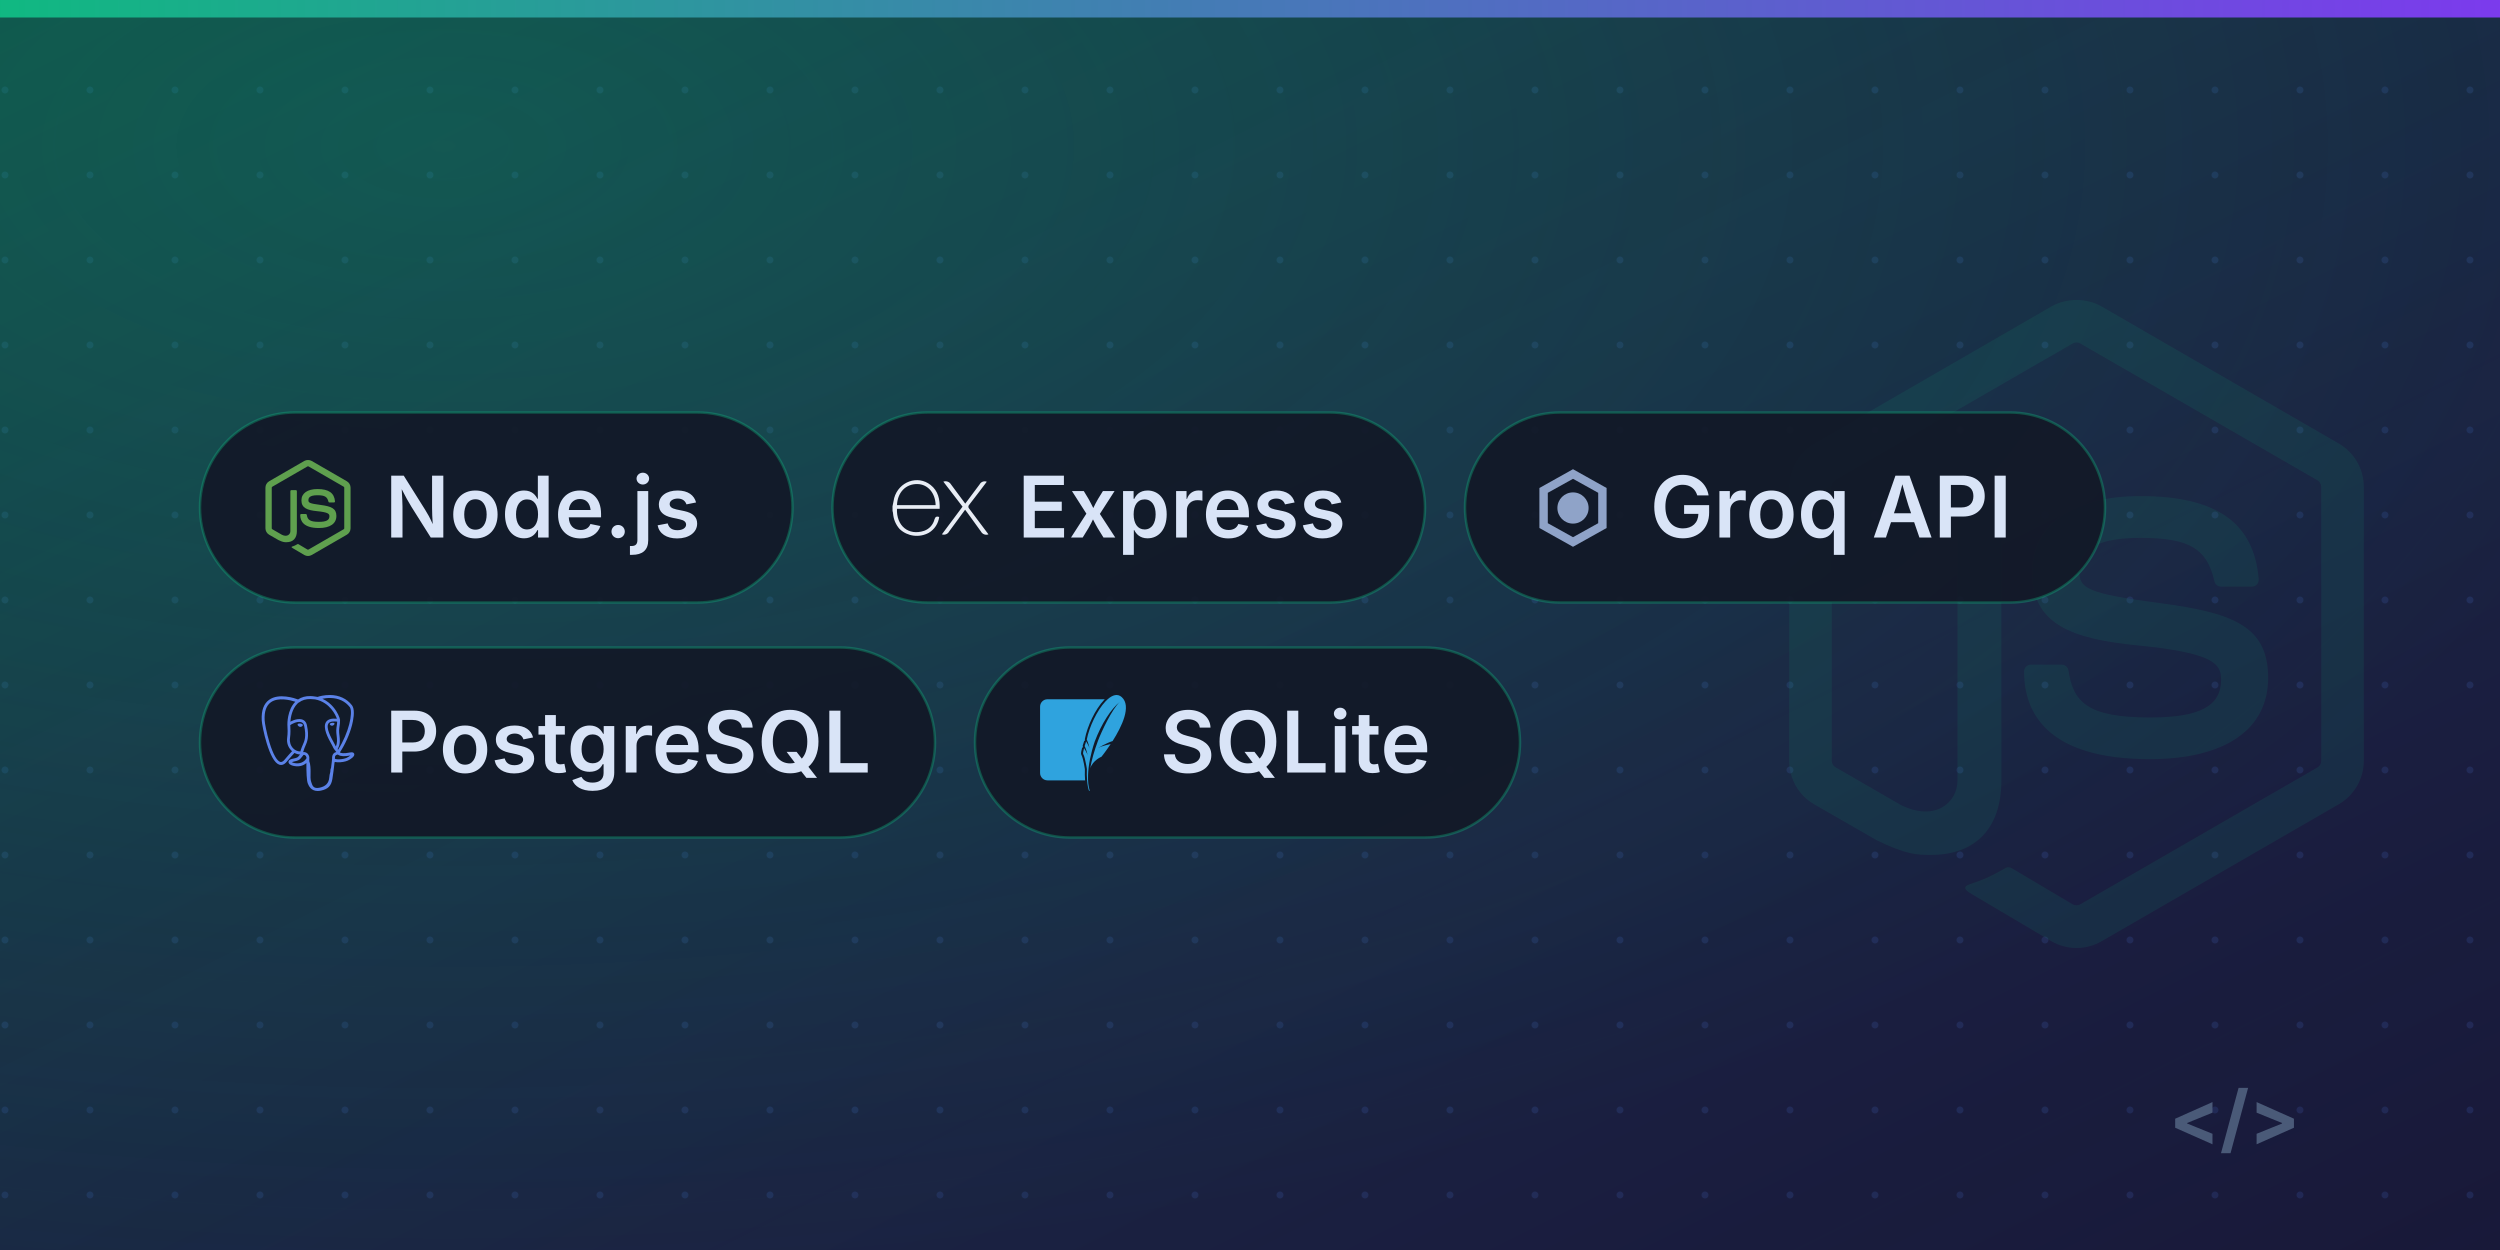
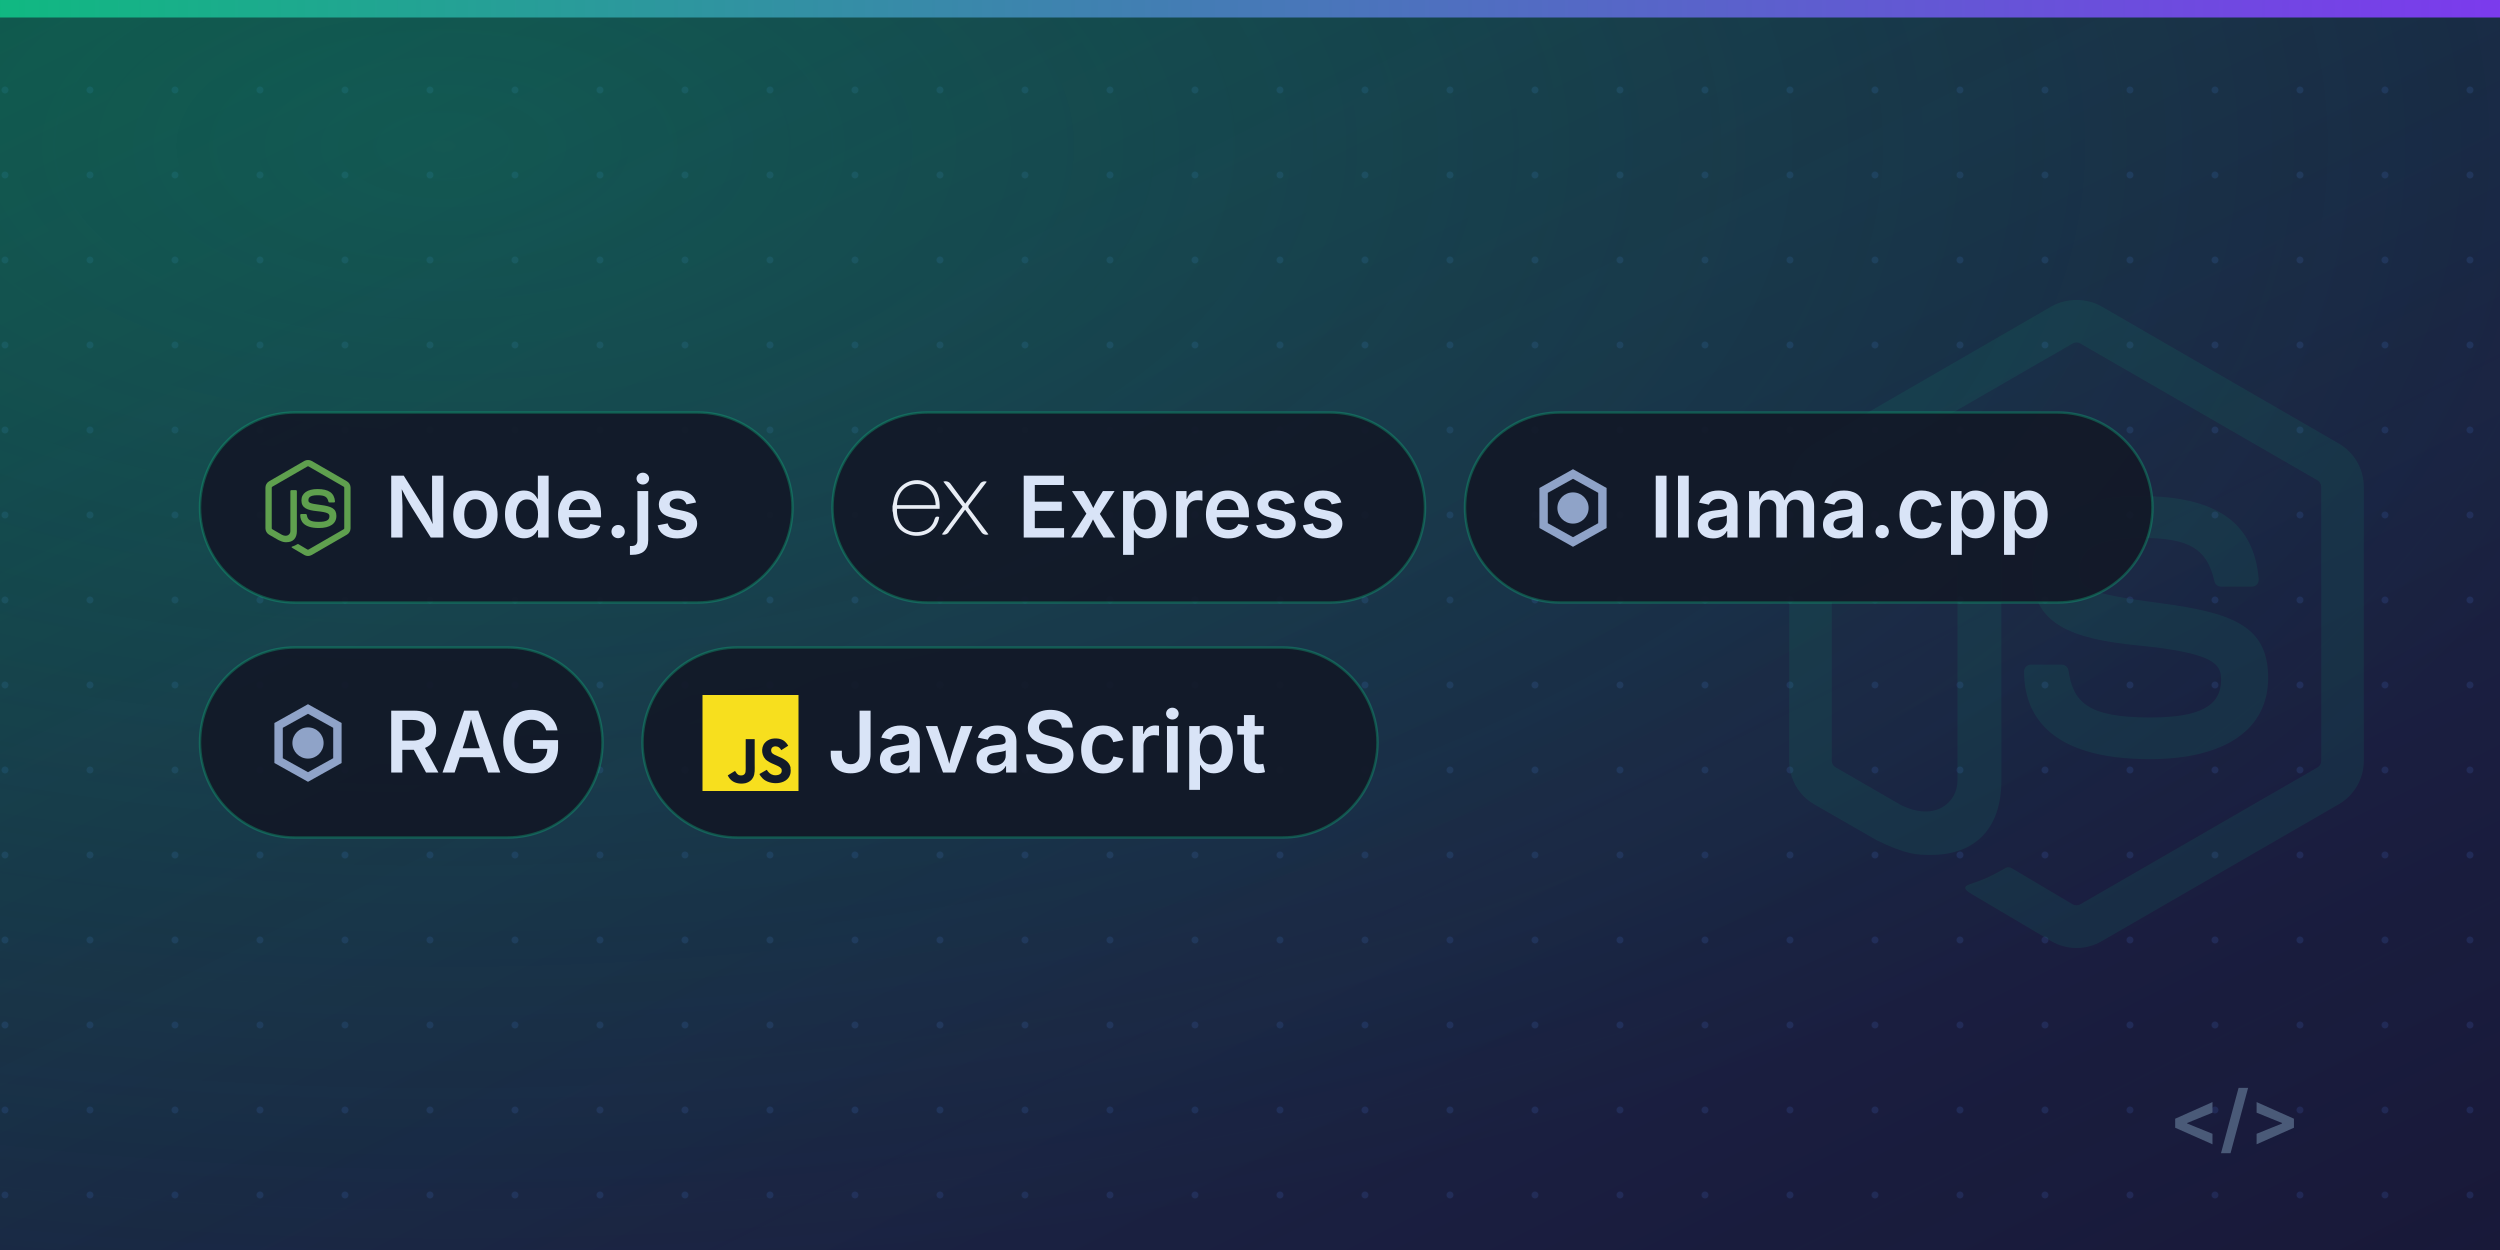
- <svg xmlns="http://www.w3.org/2000/svg" width="1000" height="500" viewBox="0 0 1000 500" role="img" aria-label="Tecnologias: Node.js, Express, Groq API, PostgreSQL, SQLite">
+ <svg xmlns="http://www.w3.org/2000/svg" width="1000" height="500" viewBox="0 0 1000 500" role="img" aria-label="Tecnologias: Node.js, Express, llama.cpp, RAG, JavaScript">
  <defs>
    <linearGradient id="gNode" x1="0" y1="0" x2="1" y2="1">
      <stop offset="0" stop-color="#10b981" stop-opacity=".30" />
      <stop offset="1" stop-color="#7c3aed" stop-opacity=".08" />
    </linearGradient>
    <linearGradient id="bNode" x1="0" y1="0" x2="1" y2="0">
      <stop offset="0" stop-color="#10b981" />
      <stop offset="1" stop-color="#7c3aed" />
    </linearGradient>
    <radialGradient id="hNode" cx=".18" cy=".12" r=".9">
      <stop offset="0" stop-color="#10b981" stop-opacity=".22" />
      <stop offset="1" stop-color="#10b981" stop-opacity="0" />
    </radialGradient>
    <pattern id="pNode" width="34" height="34" patternUnits="userSpaceOnUse">
      <circle cx="2" cy="2" r="1.4" fill="#4f8ef7" fill-opacity=".14" />
    </pattern>
  </defs>
  <rect width="1000" height="500" fill="#0f1629" />
  <rect width="1000" height="500" fill="url(#pNode)" />
  <rect width="1000" height="500" fill="url(#gNode)" />
  <rect width="1000" height="500" fill="url(#hNode)" />
  <rect width="1000" height="7" fill="url(#bNode)" />
  <g transform="translate(701,120) scale(10.8)" fill="#10b981" fill-opacity=".10">
    <path d="M11.998,24c-0.321,0-0.641-0.084-0.922-0.247l-2.936-1.737c-0.438-0.245-0.224-0.332-0.08-0.383 c0.585-0.203,0.703-0.25,1.328-0.604c0.065-0.037,0.151-0.023,0.218,0.017l2.256,1.339c0.082,0.045,0.197,0.045,0.272,0l8.795-5.076 c0.082-0.047,0.134-0.141,0.134-0.238V6.921c0-0.099-0.053-0.192-0.137-0.242l-8.791-5.072c-0.081-0.047-0.189-0.047-0.271,0 L3.075,6.68C2.99,6.729,2.936,6.825,2.936,6.921v10.15c0,0.097,0.054,0.189,0.139,0.235l2.409,1.392 c1.307,0.654,2.108-0.116,2.108-0.89V7.787c0-0.142,0.114-0.253,0.256-0.253h1.115c0.139,0,0.255,0.112,0.255,0.253v10.021 c0,1.745-0.95,2.745-2.604,2.745c-0.508,0-0.909,0-2.026-0.551L2.28,18.675c-0.57-0.329-0.922-0.945-0.922-1.604V6.921 c0-0.659,0.353-1.275,0.922-1.603l8.795-5.082c0.557-0.315,1.296-0.315,1.848,0l8.794,5.082c0.57,0.329,0.924,0.944,0.924,1.603 v10.15c0,0.659-0.354,1.273-0.924,1.604l-8.794,5.078C12.643,23.916,12.324,24,11.998,24z M19.099,13.993 c0-1.9-1.284-2.406-3.987-2.763c-2.731-0.361-3.009-0.548-3.009-1.187c0-0.528,0.235-1.233,2.258-1.233 c1.807,0,2.473,0.389,2.747,1.607c0.024,0.115,0.129,0.199,0.247,0.199h1.141c0.071,0,0.138-0.031,0.186-0.081 c0.048-0.054,0.074-0.123,0.067-0.196c-0.177-2.098-1.571-3.076-4.388-3.076c-2.508,0-4.004,1.058-4.004,2.833 c0,1.925,1.488,2.457,3.895,2.695c2.88,0.282,3.103,0.703,3.103,1.269c0,0.983-0.789,1.402-2.642,1.402 c-2.327,0-2.839-0.584-3.011-1.742c-0.02-0.124-0.126-0.215-0.253-0.215h-1.137c-0.141,0-0.254,0.112-0.254,0.253 c0,1.482,0.806,3.248,4.655,3.248C17.501,17.007,19.099,15.91,19.099,13.993z" />
  </g>
  <rect x="80" y="165" width="237" height="76" rx="38" fill="#131928" fill-opacity=".94" stroke="#10b981" stroke-opacity=".34" />
  <g transform="translate(104,184) scale(1.6)" fill="#5FA04E">
    <path d="M11.998,24c-0.321,0-0.641-0.084-0.922-0.247l-2.936-1.737c-0.438-0.245-0.224-0.332-0.08-0.383 c0.585-0.203,0.703-0.25,1.328-0.604c0.065-0.037,0.151-0.023,0.218,0.017l2.256,1.339c0.082,0.045,0.197,0.045,0.272,0l8.795-5.076 c0.082-0.047,0.134-0.141,0.134-0.238V6.921c0-0.099-0.053-0.192-0.137-0.242l-8.791-5.072c-0.081-0.047-0.189-0.047-0.271,0 L3.075,6.68C2.99,6.729,2.936,6.825,2.936,6.921v10.15c0,0.097,0.054,0.189,0.139,0.235l2.409,1.392 c1.307,0.654,2.108-0.116,2.108-0.89V7.787c0-0.142,0.114-0.253,0.256-0.253h1.115c0.139,0,0.255,0.112,0.255,0.253v10.021 c0,1.745-0.95,2.745-2.604,2.745c-0.508,0-0.909,0-2.026-0.551L2.28,18.675c-0.57-0.329-0.922-0.945-0.922-1.604V6.921 c0-0.659,0.353-1.275,0.922-1.603l8.795-5.082c0.557-0.315,1.296-0.315,1.848,0l8.794,5.082c0.57,0.329,0.924,0.944,0.924,1.603 v10.15c0,0.659-0.354,1.273-0.924,1.604l-8.794,5.078C12.643,23.916,12.324,24,11.998,24z M19.099,13.993 c0-1.9-1.284-2.406-3.987-2.763c-2.731-0.361-3.009-0.548-3.009-1.187c0-0.528,0.235-1.233,2.258-1.233 c1.807,0,2.473,0.389,2.747,1.607c0.024,0.115,0.129,0.199,0.247,0.199h1.141c0.071,0,0.138-0.031,0.186-0.081 c0.048-0.054,0.074-0.123,0.067-0.196c-0.177-2.098-1.571-3.076-4.388-3.076c-2.508,0-4.004,1.058-4.004,2.833 c0,1.925,1.488,2.457,3.895,2.695c2.88,0.282,3.103,0.703,3.103,1.269c0,0.983-0.789,1.402-2.642,1.402 c-2.327,0-2.839-0.584-3.011-1.742c-0.02-0.124-0.126-0.215-0.253-0.215h-1.137c-0.141,0-0.254,0.112-0.254,0.253 c0,1.482,0.806,3.248,4.655,3.248C17.501,17.007,19.099,15.91,19.099,13.993z" />
  </g>
  <text x="154" y="215" font-family="Inter,-apple-system,BlinkMacSystemFont,'Segoe UI',Roboto,Helvetica,Arial,sans-serif" font-size="34" font-weight="600" fill="#d9e4f7" textLength="133" lengthAdjust="spacingAndGlyphs">Node.js</text>
  <rect x="333" y="165" width="237" height="76" rx="38" fill="#131928" fill-opacity=".94" stroke="#10b981" stroke-opacity=".34" />
  <g transform="translate(357,184) scale(1.6)" fill="#E8EDF5">
    <path d="M24 18.588a1.529 1.529 0 01-1.895-.72l-3.45-4.771-.5-.667-4.003 5.444a1.466 1.466 0 01-1.802.708l5.158-6.92-4.798-6.251a1.595 1.595 0 011.9.666l3.576 4.83 3.596-4.81a1.435 1.435 0 011.788-.668L21.708 7.9l-2.522 3.283a.666.666 0 000 .994l4.804 6.412zM.002 11.576l.42-2.075c1.154-4.103 5.858-5.81 9.094-3.27 1.895 1.489 2.368 3.597 2.275 5.973H1.116C.943 16.447 4.005 19.009 7.92 17.7a4.078 4.078 0 002.582-2.876c.207-.666.548-.78 1.174-.588a5.417 5.417 0 01-2.589 3.957 6.272 6.272 0 01-7.306-.933 6.575 6.575 0 01-1.64-3.858c0-.235-.08-.455-.134-.666A88.33 88.33 0 010 11.577zm1.127-.286h9.654c-.06-3.076-2.001-5.258-4.59-5.278-2.882-.04-4.944 2.094-5.071 5.264z" />
  </g>
  <text x="407" y="215" font-family="Inter,-apple-system,BlinkMacSystemFont,'Segoe UI',Roboto,Helvetica,Arial,sans-serif" font-size="34" font-weight="600" fill="#d9e4f7" textLength="133" lengthAdjust="spacingAndGlyphs">Express</text>
-   <rect x="586" y="165" width="256" height="76" rx="38" fill="#131928" fill-opacity=".94" stroke="#10b981" stroke-opacity=".34" />
+   <rect x="586" y="165" width="275" height="76" rx="38" fill="#131928" fill-opacity=".94" stroke="#10b981" stroke-opacity=".34" />
  <g transform="translate(610,184) scale(1.6)" fill="#8fa3c8">
    <path d="M12 2.3 20.4 7v10L12 21.7 3.6 17V7L12 2.3Zm0 2.4L5.7 8.2v7.6L12 19.3l6.3-3.5V8.2L12 4.7Zm0 3.4a3.9 3.9 0 1 1 0 7.8 3.9 3.9 0 0 1 0-7.8Z" />
  </g>
-   <text x="660" y="215" font-family="Inter,-apple-system,BlinkMacSystemFont,'Segoe UI',Roboto,Helvetica,Arial,sans-serif" font-size="34" font-weight="600" fill="#d9e4f7" textLength="152" lengthAdjust="spacingAndGlyphs">Groq API</text>
-   <rect x="80" y="259" width="294" height="76" rx="38" fill="#131928" fill-opacity=".94" stroke="#10b981" stroke-opacity=".34" />
-   <g transform="translate(104,278) scale(1.6)" fill="#5B82E8">
-     <path d="M23.559 14.723a.527.527 0 0 0-.056-.119c-.139-.263-.477-.342-1.007-.232-1.653.341-2.293.131-2.526-.019 1.342-2.048 2.445-4.522 3.041-6.83.271-1.051.798-3.524.122-4.732a1.564 1.564 0 0 0-.151-.235C21.693.909 19.801.025 17.51.001c-1.495-.016-2.771.346-3.116.479a9.449 9.449 0 0 0-.516-.082 8.044 8.044 0 0 0-1.311-.128c-1.182-.018-2.204.264-3.05.841-.857-.321-4.789-1.645-7.222.079C.936 2.153.309 3.873.43 6.304c.041.818.507 3.334 1.242 5.744.46 1.506.939 2.702 1.433 3.582.553.994 1.126 1.593 1.714 1.79.447.149 1.133.144 1.858-.728.801-.964 1.59-1.826 1.945-2.207.435.235.906.362 1.39.377a.057.057 0 0 0 0.0.004 11.031 11.031 0 0 0-.247.305c-.339.43-.409.52-1.5.744-.31.064-1.134.234-1.146.811-.003.122.033.231.092.327.227.423.922.61 1.015.633 1.335.334 2.504.092 3.371-.679-.017 2.231.077 4.417.345 5.087.221.553.762 1.905 2.469 1.904.251 0 .526-.029.83-.094 1.782-.382 2.556-1.17 2.855-2.906.15-.871.402-2.875.539-4.101.017-.07.036-.121.057-.136.001-.001.07-.047.427.031a.367.367 0 0 0 .044.007l.254.022.015.001c.847.038 1.911-.143 2.531-.431.644-.299 1.806-1.032 1.595-1.67zM2.371 11.877c-.744-2.436-1.178-4.885-1.212-5.572-.109-2.171.417-3.683 1.562-4.493 1.837-1.299 4.84-.541 6.108-.13-.003.003-.007.006-.01.009-2.024 2.044-1.976 5.536-1.971 5.75-0.0.082.007.199.016.359.035.587.1 1.68-.073 2.918-.161 1.15.194 2.276.973 3.089.081.084.165.163.252.237-.347.371-1.1 1.193-1.903 2.158-.568.682-.96.552-1.089.509-.392-.131-.813-.587-1.238-1.322-.48-.839-.964-2.032-1.415-3.513zm6.007 5.087c-.171-.043-.327-.113-.432-.177.089-.039.237-.09.483-.141 1.283-.264 1.482-.451 1.914-1.0.099-.126.212-.269.367-.443a.355.355 0 0 0 .074-.13c.171-.151.272-.11.437-.042.156.065.308.26.369.475.029.102.062.294-.045.444-.904 1.266-2.222 1.249-3.168 1.013zm2.094-3.988-.052.141c-.133.357-.257.688-.333 1.003-.667-.002-1.317-.287-1.81-.802-.628-.655-.913-1.566-.782-2.5.183-1.308.115-2.447.079-3.059-.005-.086-.009-.161-.012-.22.296-.262 1.666-.996 2.643-.772.446.102.718.406.831.928.585 2.704.077 3.831-.33 4.736-.084.187-.163.363-.231.545zm7.364 4.572c-.017.177-.036.376-.062.596l-.146.438a.355.355 0 0 0-.018.108c-.006.475-.054.649-.115.869-.063.229-.135.489-.179 1.058-.11 1.414-.878 2.227-2.417 2.557-1.516.325-1.784-.497-2.021-1.222a6.582 6.582 0 0 0-.077-.227c-.215-.586-.191-1.412-.157-2.555.017-.561-.025-1.901-.33-2.646.004-.293.011-.591.019-.892a.353.353 0 0 0-.015-.113 1.493 1.493 0 0 0-.044-.208c-.123-.428-.421-.787-.78-.935-.142-.059-.404-.167-.718-.087.067-.276.183-.588.309-.925l.053-.142c.059-.16.134-.326.213-.501.426-.948 1.011-2.245.377-5.177-.237-1.098-1.03-1.634-2.232-1.51-.721.075-1.38.365-1.709.532a5.672 5.672 0 0 0-.196.104c.092-1.106.439-3.174 1.736-4.482a4.031 4.031 0 0 1 .303-.276.353.353 0 0 0 .145-.064c.752-.571 1.694-.851 2.802-.833.409.007.802.034 1.174.081 1.939.354 3.244 1.447 4.036 2.383.814.962 1.255 1.931 1.431 2.454-1.323-.135-2.223.127-2.68.779-.993 1.419.543 4.173 1.281 5.496.135.243.252.452.289.541.24.583.551.971.779 1.255.07.087.137.171.189.245-.401.116-1.121.383-1.055 1.717-.012.156-.042.447-.083.815-.046.208-.07.46-.099.766zm.89-1.621c-.041-.832.269-.918.597-1.01a2.857 2.857 0 0 0 .135-.041 1.202 1.202 0 0 0 .134.103c.57.377 1.582.421 3.007.134-.202.177-.519.399-.953.601-.41.19-1.096.333-1.747.364-.72.034-1.086-.081-1.172-.151zm.57-9.271c-.006.351-.054.669-.105 1.002-.055.358-.112.727-.126 1.176-.014.437.04.891.093 1.33.107.887.216 1.8-.207 2.701a3.527 3.527 0 0 1-.188-.386c-.053-.128-.167-.333-.325-.616-.616-1.104-2.057-3.69-1.319-4.745.38-.543 1.341-.566 2.178-.463zm.228 7.014a12.376 12.376 0 0 0-.085-.107l-.035-.044c.726-1.2.584-2.386.458-3.438-.052-.432-.101-.84-.088-1.223.013-.406.067-.754.118-1.091.064-.415.129-.844.111-1.351.013-.053.019-.116.012-.19-.046-.485-.6-1.938-1.729-3.253-.608-.707-1.49-1.497-2.689-2.039.525-.107 1.233-.203 2.024-.186 2.051.046 3.675.814 4.824 2.282a.908.908 0 0 1 .067.1c.723 1.356-.276 6.275-2.987 10.54zm-8.817-6.116c-.025.179-.309.422-.621.422a.582.582 0 0 1-.081-.006c-.187-.026-.377-.144-.506-.316-.046-.06-.12-.178-.105-.284.005-.04.026-.099.092-.149.118-.089.352-.123.61-.087.316.044.643.194.611.419zm7.931-.411c.011.079-.049.201-.153.31-.068.072-.212.196-.408.223a.546.546 0 0 1-.075.005c-.293 0-.541-.234-.561-.372-.024-.176.264-.311.561-.352.297-.041.611.009.636.185z" />
+   <text x="660" y="215" font-family="Inter,-apple-system,BlinkMacSystemFont,'Segoe UI',Roboto,Helvetica,Arial,sans-serif" font-size="34" font-weight="600" fill="#d9e4f7" textLength="171" lengthAdjust="spacingAndGlyphs">llama.cpp</text>
+   <rect x="80" y="259" width="161" height="76" rx="38" fill="#131928" fill-opacity=".94" stroke="#10b981" stroke-opacity=".34" />
+   <g transform="translate(104,278) scale(1.6)" fill="#8fa3c8">
+     <path d="M12 2.3 20.4 7v10L12 21.7 3.6 17V7L12 2.3Zm0 2.4L5.7 8.2v7.6L12 19.3l6.3-3.5V8.2L12 4.7Zm0 3.4a3.9 3.9 0 1 1 0 7.8 3.9 3.9 0 0 1 0-7.8Z" />
  </g>
-   <text x="154" y="309" font-family="Inter,-apple-system,BlinkMacSystemFont,'Segoe UI',Roboto,Helvetica,Arial,sans-serif" font-size="34" font-weight="600" fill="#d9e4f7" textLength="190" lengthAdjust="spacingAndGlyphs">PostgreSQL</text>
-   <rect x="390" y="259" width="218" height="76" rx="38" fill="#131928" fill-opacity=".94" stroke="#10b981" stroke-opacity=".34" />
-   <g transform="translate(414,278) scale(1.6)" fill="#2FA3DE">
-     <path d="M21.678.521c-1.032-.92-2.28-.55-3.513.544a8.71 8.71 0 0 0-.547.535c-2.109 2.237-4.066 6.38-4.674 9.544.237.48.422 1.093.544 1.561a13.044 13.044 0 0 1 .164.703s-.019-.071-.096-.296l-.05-.146a1.689 1.689 0 0 0-.033-.08c-.138-.32-.518-.995-.686-1.289-.143.423-.27.818-.376 1.176.484.884.778 2.4.778 2.4s-.025-.099-.147-.442c-.107-.303-.644-1.244-.772-1.464-.217.804-.304 1.346-.226 1.478.152.256.296.698.422 1.186.286 1.1.485 2.44.485 2.44l.017.224a22.41 22.41 0 0 0 .056 2.748c.095 1.146.273 2.13.5 2.657l.155-.084c-.334-1.038-.47-2.399-.41-3.967.09-2.398.642-5.29 1.661-8.304 1.723-4.55 4.113-8.201 6.3-9.945-1.993 1.8-4.692 7.63-5.5 9.788-.904 2.416-1.545 4.684-1.931 6.857.666-2.037 2.821-2.912 2.821-2.912s1.057-1.304 2.292-3.166c-.74.169-1.955.458-2.362.629-.6.251-.762.337-.762.337s1.945-1.184 3.613-1.72C21.695 7.9 24.195 2.767 21.678.521m-18.573.543A1.842 1.842 0 0 0 1.27 2.9v16.608a1.84 1.84 0 0 0 1.835 1.834h9.418a22.953 22.953 0 0 1-.052-2.707c-.006-.062-.011-.141-.016-.2a27.01 27.01 0 0 0-.473-2.378c-.121-.47-.275-.898-.369-1.057-.116-.197-.098-.31-.097-.432 0-.12.015-.245.037-.386a9.98 9.98 0 0 1 .234-1.045l.217-.028c-.017-.035-.014-.065-.031-.097l-.041-.381a32.8 32.8 0 0 1 .382-1.194l.2-.019c-.008-.016-.01-.038-.018-.053l-.043-.316c.63-3.28 2.587-7.443 4.8-9.791.066-.069.133-.128.198-.194Z" />
+   <text x="154" y="309" font-family="Inter,-apple-system,BlinkMacSystemFont,'Segoe UI',Roboto,Helvetica,Arial,sans-serif" font-size="34" font-weight="600" fill="#d9e4f7" textLength="57" lengthAdjust="spacingAndGlyphs">RAG</text>
+   <rect x="257" y="259" width="294" height="76" rx="38" fill="#131928" fill-opacity=".94" stroke="#10b981" stroke-opacity=".34" />
+   <g transform="translate(281,278) scale(1.6)" fill="#F7DF1E">
+     <path d="M0 0h24v24H0V0zm22.034 18.276c-.175-1.095-.888-2.015-3.003-2.873-.736-.345-1.554-.585-1.797-1.14-.091-.33-.105-.51-.046-.705.15-.646.915-.84 1.515-.66.39.12.75.42.976.9 1.034-.676 1.034-.676 1.755-1.125-.27-.42-.404-.601-.586-.78-.63-.705-1.469-1.065-2.834-1.034l-.705.089c-.676.165-1.32.525-1.71 1.005-1.14 1.291-.811 3.541.569 4.471 1.365 1.02 3.361 1.244 3.616 2.205.24 1.17-.87 1.545-1.966 1.41-.811-.18-1.26-.586-1.755-1.336l-1.83 1.051c.21.48.45.689.81 1.109 1.74 1.756 6.09 1.666 6.871-1.004.029-.09.24-.705.074-1.65l.046.067zm-8.983-7.245h-2.248c0 1.938-.009 3.864-.009 5.805 0 1.232.063 2.363-.138 2.711-.33.689-1.18.601-1.566.48-.396-.196-.597-.466-.83-.855-.063-.105-.11-.196-.127-.196l-1.825 1.125c.305.63.75 1.172 1.324 1.517.855.51 2.004.675 3.207.405.783-.226 1.458-.691 1.811-1.411.51-.93.402-2.07.397-3.346.012-2.054 0-4.109 0-6.179l.004-.056z" />
  </g>
-   <text x="464" y="309" font-family="Inter,-apple-system,BlinkMacSystemFont,'Segoe UI',Roboto,Helvetica,Arial,sans-serif" font-size="34" font-weight="600" fill="#d9e4f7" textLength="114" lengthAdjust="spacingAndGlyphs">SQLite</text>
+   <text x="331" y="309" font-family="Inter,-apple-system,BlinkMacSystemFont,'Segoe UI',Roboto,Helvetica,Arial,sans-serif" font-size="34" font-weight="600" fill="#d9e4f7" textLength="190" lengthAdjust="spacingAndGlyphs">JavaScript</text>
  <text x="920" y="458" font-family="Inter,-apple-system,BlinkMacSystemFont,'Segoe UI',Roboto,Helvetica,Arial,sans-serif" font-size="30" font-weight="700" fill="#4a5a78" text-anchor="end">&lt;/&gt;</text>
</svg>
